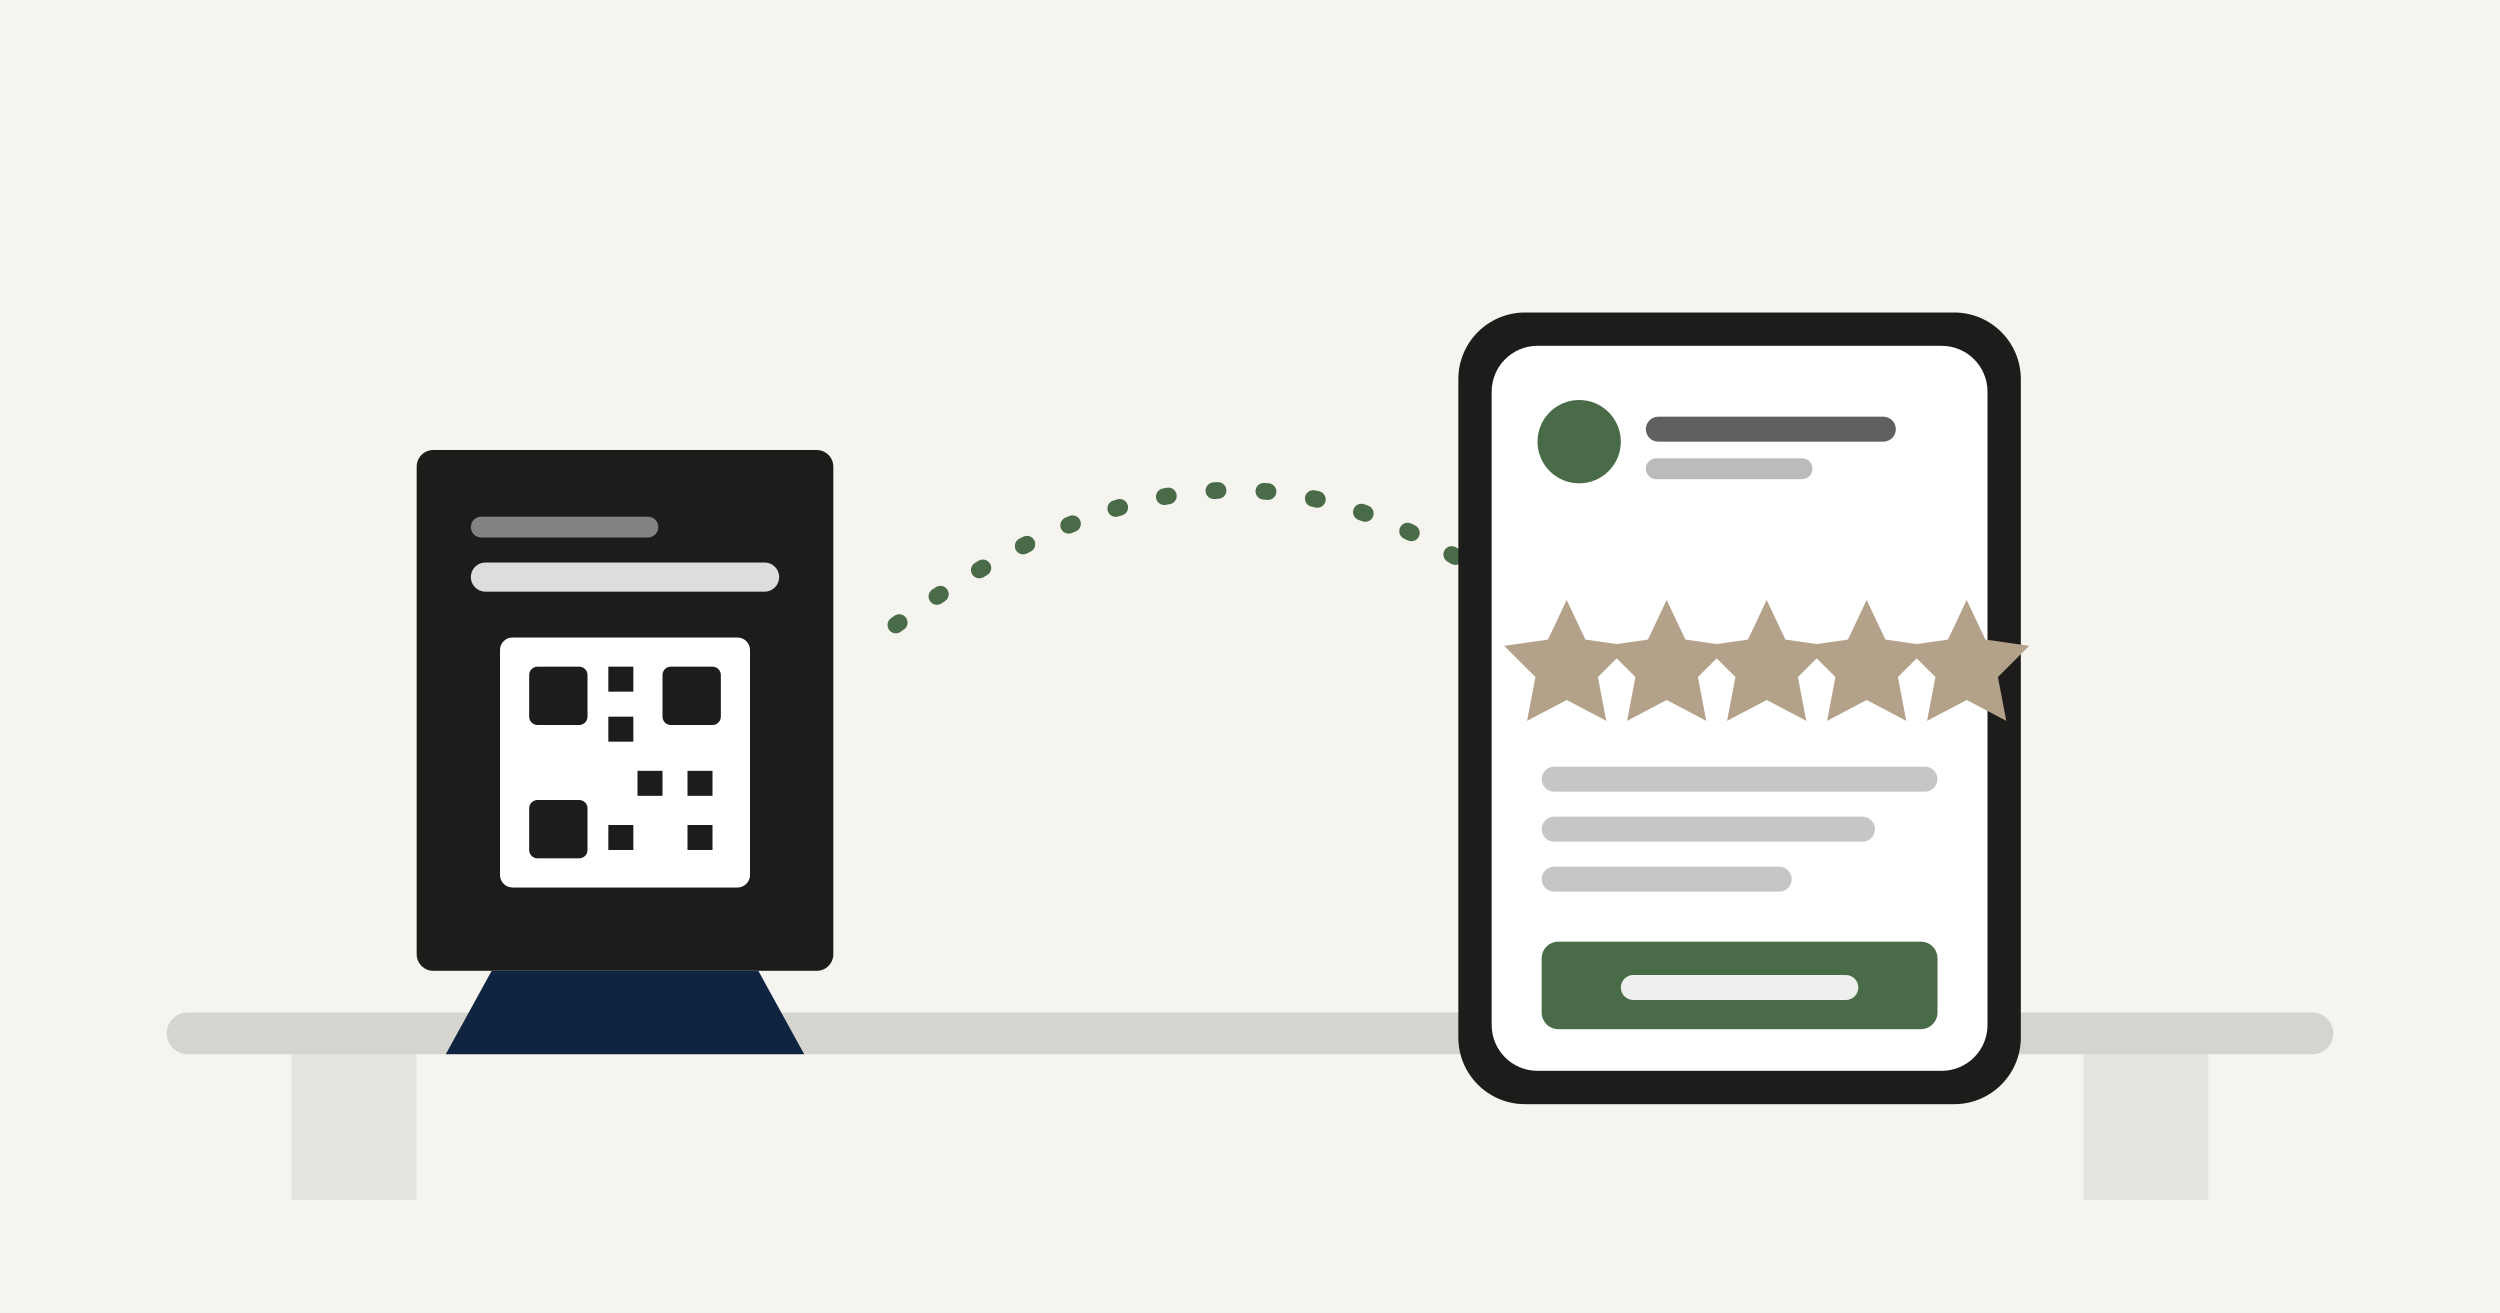
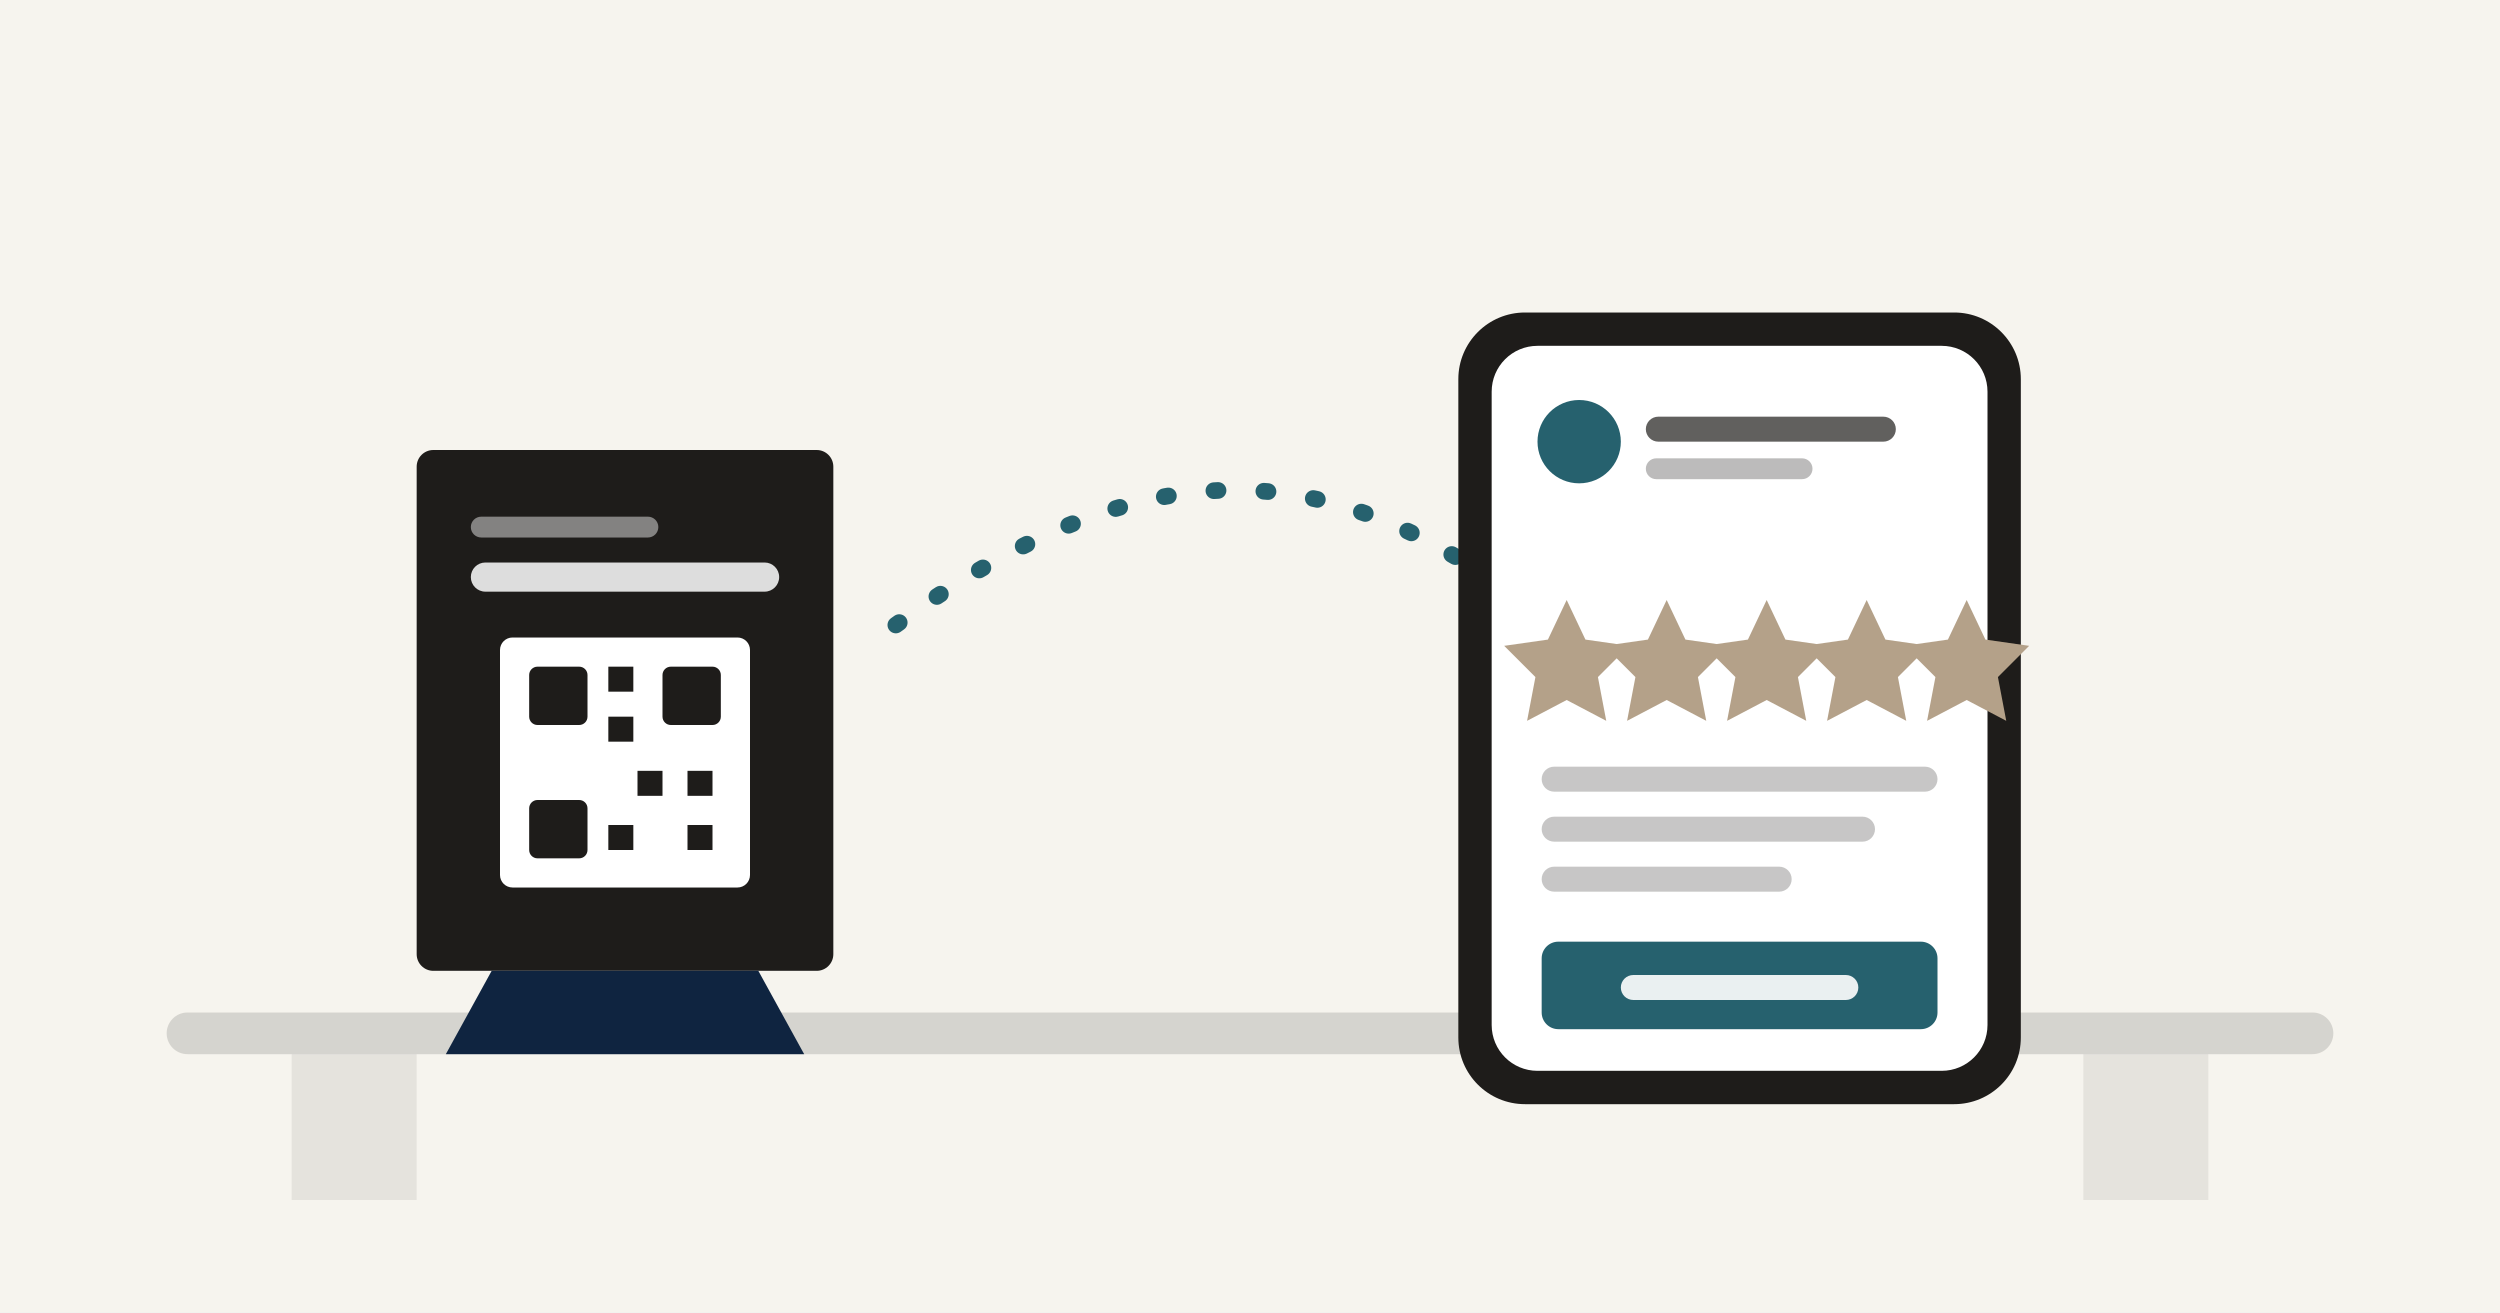
<svg xmlns="http://www.w3.org/2000/svg" viewBox="0 0 1200 630" width="1200" height="630" role="img" aria-label="Kunde ved disken der giver fem stjerner på sin telefon efter at have scannet en stander">
  <rect width="1200" height="630" fill="#f6f4ee" />
  <rect x="80" y="486" width="1040" height="20" rx="10" fill="#1e1c1a" opacity="0.15" />
  <rect x="140" y="506" width="60" height="70" fill="#1e1c1a" opacity="0.08" />
  <rect x="1000" y="506" width="60" height="70" fill="#1e1c1a" opacity="0.08" />
  <g>
    <rect x="200" y="216" width="200" height="250" rx="8" fill="#1e1c1a" />
    <rect x="226" y="248" width="90" height="10" rx="5" fill="#ffffff" opacity="0.45" />
    <rect x="226" y="270" width="148" height="14" rx="7" fill="#ffffff" opacity="0.85" />
    <rect x="240" y="306" width="120" height="120" rx="6" fill="#ffffff" />
    <g fill="#1e1c1a">
      <rect x="254" y="320" width="28" height="28" rx="4" />
      <rect x="318" y="320" width="28" height="28" rx="4" />
      <rect x="254" y="384" width="28" height="28" rx="4" />
      <rect x="292" y="320" width="12" height="12" />
      <rect x="292" y="344" width="12" height="12" />
      <rect x="306" y="370" width="12" height="12" />
      <rect x="330" y="370" width="12" height="12" />
      <rect x="292" y="396" width="12" height="12" />
      <rect x="330" y="396" width="12" height="12" />
    </g>
    <path d="M236 466l-22 40h172l-22-40z" fill="#0f2440" />
  </g>
-   <path d="M430 300 C 540 220, 620 220, 700 268" stroke="#4a6b47" stroke-width="8" fill="none" stroke-linecap="round" stroke-dasharray="2 22" />
+   <path d="M430 300 C 540 220, 620 220, 700 268" stroke="#26616e" stroke-width="8" fill="none" stroke-linecap="round" stroke-dasharray="2 22" />
  <g>
    <rect x="700" y="150" width="270" height="380" rx="32" fill="#1e1c1a" />
    <rect x="716" y="166" width="238" height="348" rx="22" fill="#ffffff" />
-     <circle cx="758" cy="212" r="20" fill="#4a6b47" />
+     <circle cx="758" cy="212" r="20" fill="#26616e" />
    <rect x="790" y="200" width="120" height="12" rx="6" fill="#1e1c1a" opacity="0.7" />
    <rect x="790" y="220" width="80" height="10" rx="5" fill="#1e1c1a" opacity="0.3" />
    <g fill="#b4a189">
      <path d="M752 288l9 19 21 3-15 15 4 21-19-10-19 10 4-21-15-15 21-3z" />
      <path d="M800 288l9 19 21 3-15 15 4 21-19-10-19 10 4-21-15-15 21-3z" />
      <path d="M848 288l9 19 21 3-15 15 4 21-19-10-19 10 4-21-15-15 21-3z" />
      <path d="M896 288l9 19 21 3-15 15 4 21-19-10-19 10 4-21-15-15 21-3z" />
      <path d="M944 288l9 19 21 3-15 15 4 21-19-10-19 10 4-21-15-15 21-3z" />
    </g>
    <rect x="740" y="368" width="190" height="12" rx="6" fill="#1e1c1a" opacity="0.25" />
    <rect x="740" y="392" width="160" height="12" rx="6" fill="#1e1c1a" opacity="0.25" />
    <rect x="740" y="416" width="120" height="12" rx="6" fill="#1e1c1a" opacity="0.25" />
-     <rect x="740" y="452" width="190" height="42" rx="8" fill="#4a6b47" />
+     <rect x="740" y="452" width="190" height="42" rx="8" fill="#26616e" />
    <rect x="778" y="468" width="114" height="12" rx="6" fill="#ffffff" opacity="0.9" />
  </g>
</svg>
